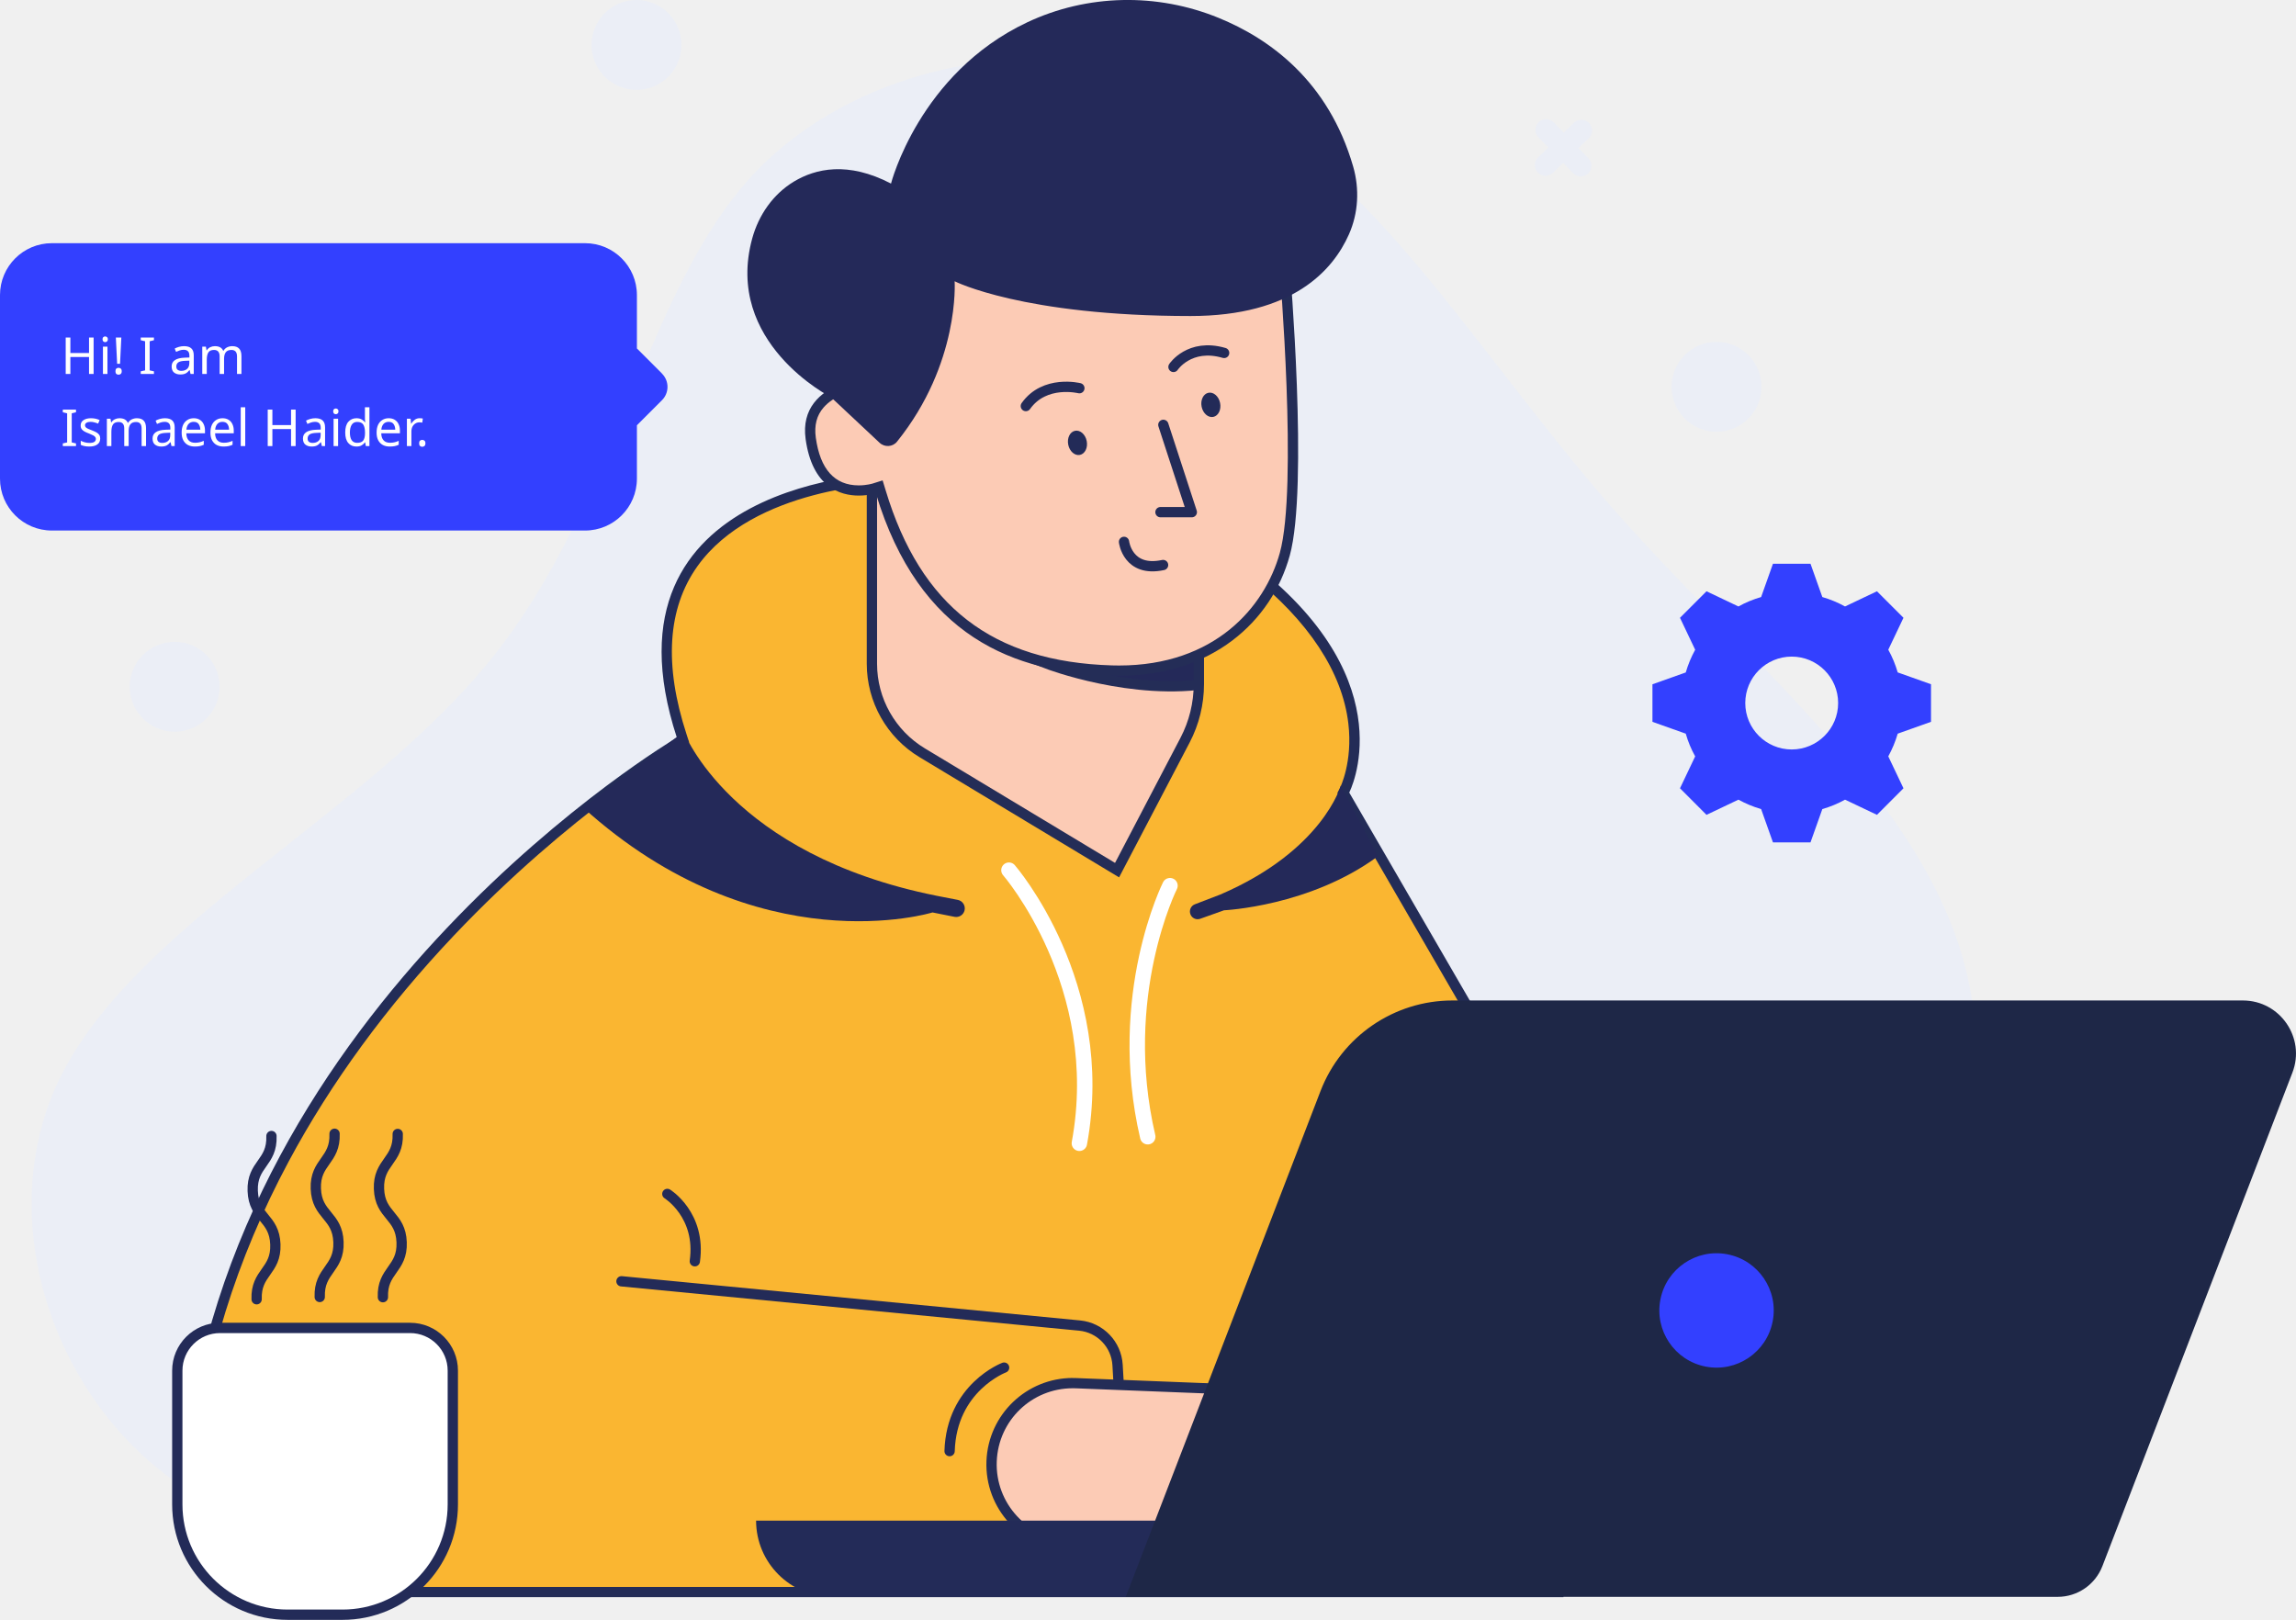
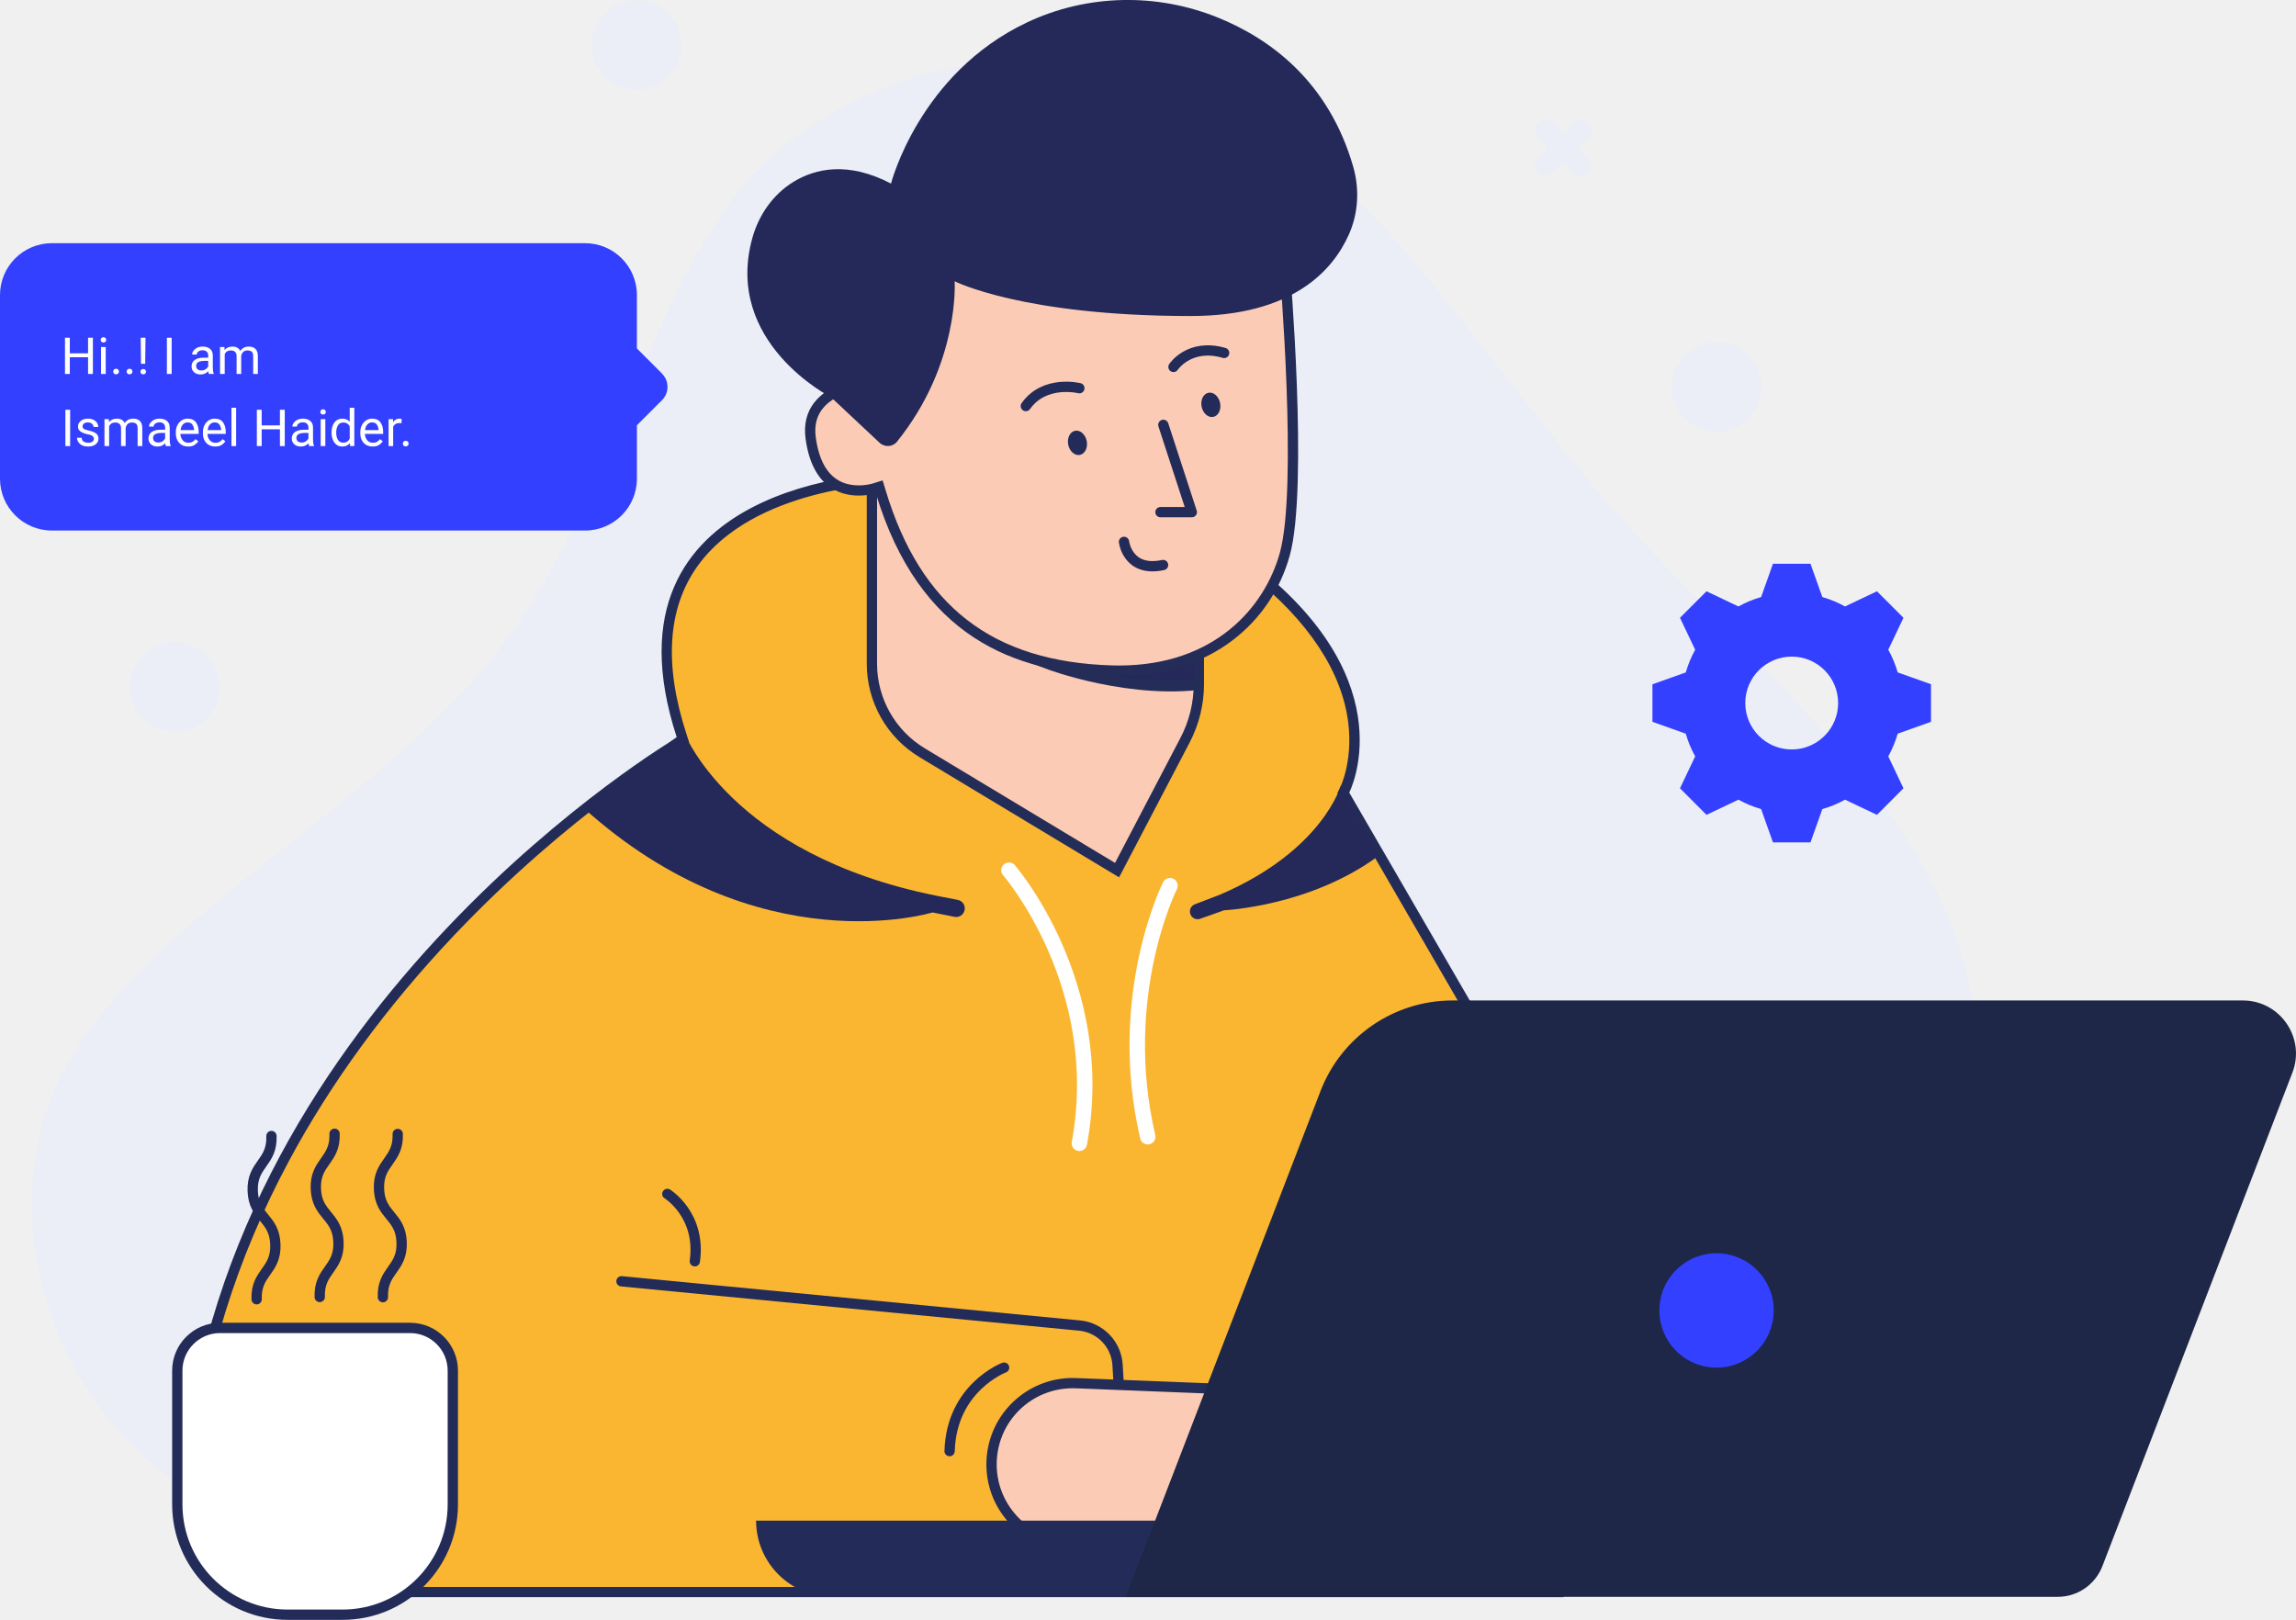
<svg xmlns="http://www.w3.org/2000/svg" id="hero-img" viewBox="0 0 446 314.66">
  <defs>
    <style>
            .cls-1,.cls-2,.cls-3,.cls-4,.cls-5{stroke-width:2px;}.cls-1,.cls-3{stroke:#232b58;}.cls-1,.cls-3,.cls-6{stroke-linecap:round;stroke-linejoin:round;}.cls-1,.cls-4,.cls-6{fill:none;}.cls-7{fill:#232b58;}.cls-8{fill:#3340FF;}.cls-2,.cls-9{fill:#242959;}.cls-2,.cls-4,.cls-5{stroke:#242d57;stroke-miterlimit:10;}.cls-10,.cls-5{fill:#FCCBB5;}.cls-3,.cls-11{fill:#fff;}.cls-12{fill:#1e2747;}.cls-13{fill:#ebeef6;}.cls-14{fill:#242d57;}.cls-11{font-family:Poppins-SemiBold,
            Poppins;font-size:9.91px;}.cls-15{clip-path:url(#clippath);}.cls-16{fill:#fab631;}.cls-17{fill:#232c57;}.cls-6{stroke:#fff;stroke-width:3px;}
        </style>
    <clipPath id="clippath">
      <path class="cls-5" d="M169.37,93.68v35.26c0,7.08,3.71,13.65,9.78,17.3l37.84,22.79,13.21-25.25c1.76-3.36,2.68-7.1,2.68-10.9v-12.97l-57.13-30.37-6.37-.94v5.06Z" />
    </clipPath>
  </defs>
  <g id="blob">
    <path class="cls-13" d="M95.19,128.29c25.06-30.92,29.67-71.75,51.61-94.93,22.17-22.97,61.66-28.5,91-14.02,29.34,14.49,48.75,48.77,75.14,79.03,26.38,30.05,59.96,56.28,68.65,88.89,8.69,32.61-7.31,71.58-34.47,94.56-27.15,23.2-65.03,30.61-96.04,27.06-31.21-3.32-55.12-17.63-90.72-17.27-35.39,.35-82.24,15.56-114.33,2.72-31.86-12.63-48.95-53.1-34.96-83.73,14.21-30.63,59.28-51.63,84.12-82.33Z" />
  </g>
  <g id="accents">
    <circle class="cls-13" cx="123.64" cy="8.73" r="8.73" />
    <circle class="cls-13" cx="33.93" cy="133.41" r="8.73" />
    <circle class="cls-13" cx="333.44" cy="75.14" r="8.73" />
    <path class="cls-13" d="M305.74,23.85l-1.99,1.92-1.92-1.99c-.8-.83-2.12-.85-2.94-.05s-.85,2.12-.05,2.94l1.92,1.99-1.99,1.92c-.83,.8-.85,2.12-.05,2.94,.8,.83,2.12,.85,2.94,.05l1.99-1.92,1.92,1.99c.8,.83,2.12,.85,2.94,.05s.85-2.12,.05-2.94l-1.92-1.99,1.99-1.92c.83-.8,.85-2.12,.05-2.94s-2.12-.85-2.94-.05Z" />
    <path id="cog" class="cls-8" d="M375.1,140.21v-7.29l-6.47-2.3c-.45-1.55-1.06-3.03-1.83-4.41l2.95-6.2-5.15-5.15-6.2,2.95c-1.38-.76-2.86-1.38-4.41-1.83l-2.3-6.47h-7.29l-2.3,6.47c-1.55,.45-3.03,1.06-4.41,1.83l-6.2-2.95-5.15,5.15,2.95,6.21c-.76,1.38-1.38,2.86-1.83,4.41l-6.47,2.3v7.29l6.47,2.3c.44,1.55,1.06,3.03,1.83,4.41l-2.95,6.2,5.15,5.16,6.2-2.95c1.38,.76,2.86,1.38,4.41,1.83l2.3,6.47h7.29l2.3-6.47c1.55-.45,3.03-1.06,4.41-1.83l6.2,2.95,5.15-5.16-2.95-6.2c.76-1.38,1.38-2.86,1.83-4.41l6.47-2.3Zm-27.06,5.38c-4.98,0-9.02-4.04-9.02-9.02s4.04-9.02,9.02-9.02,9.02,4.04,9.02,9.02-4.04,9.02-9.02,9.02Z" />
  </g>
  <g id="body">
    <g>
      <path class="cls-16" d="M59.02,309.27c-6.31,0-12.35-2.68-16.59-7.35-4.22-4.65-6.3-10.89-5.7-17.12,4.45-46.25,30.09-82.01,50.81-103.87,22.49-23.73,44.22-36.66,44.43-36.78l.69-.41-.25-.76c-4.52-13.84-3.77-25.12,2.23-33.55,11.27-15.82,37.48-16.45,37.75-16.46,.13-.01,3.83-.42,9.68-.42,14.28,0,41.23,2.38,61.39,18.29,27.92,22.04,18.16,41.83,17.73,42.67l-.25,.49,25.86,44.62,6.64,13.69,9.16,96.95H59.02Z" />
      <path class="cls-17" d="M182.07,93.56c14.15,0,40.85,2.35,60.77,18.07,11.31,8.93,17.91,18.93,19.08,28.93,.88,7.49-1.6,12.45-1.62,12.49l-.51,.98,.55,.95,25.55,44.08,6.56,13.53,9.04,95.68H59.02c-6.02,0-11.8-2.56-15.85-7.02-4.03-4.44-6.01-10.4-5.44-16.35,1.95-20.27,8.13-40.22,18.36-59.3,8.2-15.3,19.02-30.08,32.14-43.93,22.4-23.64,44.04-36.53,44.26-36.65l1.38-.82-.5-1.53c-4.42-13.51-3.71-24.49,2.09-32.65,10.95-15.4,36.7-16.04,36.96-16.05h.19s3.69-.42,9.47-.42m0-2c-5.98,0-9.69,.42-9.69,.42,0,0-57.36,.98-40.91,51.32,0,0-87.05,51.3-95.73,141.41-1.32,13.71,9.51,25.56,23.29,25.56h244.67l-9.28-98.23-6.75-13.92-25.59-44.15s10.97-21.04-18-43.91c-20.42-16.13-47.7-18.51-62.01-18.51h0Z" />
    </g>
    <path class="cls-9" d="M132.83,142.14s9.02,23.84,49.11,31.87l4.11,.8c.93,.18,1.53,1.1,1.32,2.02h0c-.2,.89-1.07,1.45-1.96,1.27l-4.27-.85s-33.78,10.45-67.89-20.39l19.59-14.72Z" />
    <path class="cls-9" d="M260.45,152.6s-3.48,12.62-23.43,21.18l-4.9,1.88c-.79,.29-1.19,1.18-.87,1.97h0c.3,.74,1.11,1.11,1.86,.86l4.66-1.66s16.68-.75,29.9-10.5l-7.22-13.73Z" />
    <path class="cls-6" d="M195.99,169.04s19.35,22.26,13.68,53.05" />
    <path class="cls-6" d="M227.27,172.05s-10.72,21.32-4.32,48.77" />
    <path class="cls-1" d="M129.63,231.93s6.61,4.08,5.34,13.08" />
    <path class="cls-1" d="M120.72,248.9l89,8.6c4.01,.39,7.14,3.65,7.37,7.67l.26,4.53" />
    <g>
      <path class="cls-10" d="M207.78,300.25c-8.7-.34-15.5-7.7-15.16-16.4,.34-8.5,7.26-15.17,15.77-15.17,.21,0,.42,0,.64,.01l37.5,1.48c.18,0,.3,.11,.36,.16,.09,.1,.14,.23,.14,.37l-1.21,30.53c-.01,.28-.24,.49-.51,.49l-37.52-1.48Z" />
      <path class="cls-14" d="M208.39,269.68c.2,0,.4,0,.6,.01l37.01,1.46-1.17,29.56-37.01-1.46c-8.15-.32-14.52-7.21-14.2-15.36,.31-7.97,6.8-14.21,14.77-14.21m0-2c-8.97,0-16.41,7.09-16.77,16.13-.37,9.27,6.85,17.07,16.11,17.44l37.5,1.48s.04,0,.06,0c.81,0,1.48-.64,1.51-1.45l1.21-30.53c.03-.83-.62-1.54-1.45-1.57l-37.5-1.48c-.23,0-.45-.01-.67-.01h0Z" />
    </g>
    <path class="cls-1" d="M195.05,265.67s-10.22,3.84-10.59,16.22" />
  </g>
  <g id="cup">
    <path class="cls-3" d="M42.74,257.96h36.92c4.58,0,8.3,3.72,8.3,8.3v25.98c0,11.83-9.6,21.43-21.43,21.43h-10.66c-11.83,0-21.43-9.6-21.43-21.43v-25.98c0-4.58,3.72-8.3,8.3-8.3Z" />
    <path class="cls-1" d="M74.38,251.99c-.19-5.26,3.83-5.4,3.64-10.66s-4.21-5.12-4.4-10.38,3.83-5.41,3.64-10.67" />
    <path class="cls-1" d="M62.11,251.95c-.19-5.26,3.83-5.4,3.64-10.66s-4.21-5.12-4.4-10.38,3.83-5.41,3.64-10.67" />
    <path class="cls-1" d="M49.85,252.39c-.19-5.26,3.83-5.4,3.64-10.66s-4.21-5.12-4.4-10.38,3.83-5.41,3.64-10.67" />
  </g>
  <g id="speech-bubble">
    <path class="cls-8" d="M128.59,72.56l-4.87-4.87v-10.37c0-5.57-4.51-10.08-10.08-10.08H10.08c-5.57,0-10.08,4.51-10.08,10.08v35.66c0,5.57,4.51,10.08,10.08,10.08H113.64c5.57,0,10.08-4.51,10.08-10.08v-10.37l4.87-4.87c1.43-1.43,1.43-3.74,0-5.16Z" />
    <text class="cls-11" transform="translate(11.81 72.65)">
-       <tspan x="0" y="0">Hi! I am</tspan>
-       <tspan x="0" y="14">Ismaeel Haider.</tspan>
+       <tspan x="0" y="0" font-family="Roboto, Helvetica, Arial, sans-serif">Hi..! I am</tspan>
+       <tspan x="0" y="14" font-family="Roboto, Helvetica, Arial, sans-serif">Ismaeel Haider.</tspan>
    </text>
  </g>
  <g id="head">
    <g id="neck">
      <path class="cls-10" d="M169.37,93.68v35.26c0,7.08,3.71,13.65,9.78,17.3l37.84,22.79,13.21-25.25c1.76-3.36,2.68-7.1,2.68-10.9v-12.97l-57.13-30.37-6.37-.94v5.06Z" />
      <g class="cls-15">
        <path class="cls-2" d="M203.46,128.95s16.69,6.38,31.96,3.71l-1.75-14-30.21,10.29Z" />
      </g>
      <path class="cls-4" d="M169.37,93.68v35.26c0,7.08,3.71,13.65,9.78,17.3l37.84,22.79,13.21-25.25c1.76-3.36,2.68-7.1,2.68-10.9v-12.97l-57.13-30.37-6.37-.94v5.06Z" />
    </g>
    <g id="face">
      <path class="cls-10" d="M217.36,130.29c-.46,0-.92,0-1.38-.02-23.71-.71-37.98-11.74-44.91-34.72l-.29-.98-.97,.32s-1.29,.41-3,.41c-3.63,0-8.19-1.76-9.34-10.14-.37-2.71,.2-4.89,1.75-6.67,3.97-4.55,13.18-5.04,16.95-5.04,1.16,0,1.87,.05,1.89,.05l.94,.06,3.53-27.64,67.01-1.58v7.35c.04,.51,3.6,43.08,.04,55.97-3.03,10.94-13.08,22.63-32.21,22.63Z" />
      <path class="cls-14" d="M248.54,45.37v6.49c.04,.43,3.59,42.81,.07,55.53-2.93,10.58-12.67,21.89-31.24,21.89-.45,0-.9,0-1.35-.02-23.22-.69-37.19-11.5-43.98-34.01l-.59-1.93-1.93,.61s-1.16,.36-2.7,.36c-4.69,0-7.5-3.12-8.35-9.27-.33-2.4,.17-4.32,1.52-5.87,3.8-4.36,13.36-4.7,16.2-4.7,1.12,0,1.82,.04,1.82,.04l1.88,.12,.24-1.87,3.3-25.85,65.12-1.54m2-2.05l-68.89,1.62-3.51,27.56s-.74-.05-1.96-.05c-5.62,0-21.31,1.05-19.7,12.84,1.29,9.38,6.72,11,10.33,11,1.91,0,3.31-.45,3.31-.45,8.44,27.98,26.99,34.87,45.83,35.43,.48,.01,.95,.02,1.41,.02,18.03,0,29.61-10.48,33.17-23.36,3.66-13.22,0-56.24,0-56.24v-8.37h0Z" />
    </g>
    <path id="hair" class="cls-9" d="M185.44,54.65s1.04,15.94-11.19,31.14c-.84,1.05-2.41,1.14-3.39,.22l-9.46-8.87s-20.83-10.53-15.28-30.82c1.25-4.56,4.05-8.6,8.1-11.05,4.2-2.53,10.49-3.97,18.86,.39,0,0,5.46-21.41,26.43-31.31,11.7-5.52,25.26-5.77,37.23-.87,9.91,4.05,21.31,12.26,26.11,28.86,1.26,4.36,1.02,9.05-.82,13.19-3.09,6.97-10.91,15.86-30.75,15.86-32.62,0-45.83-6.75-45.83-6.75Z" />
    <polyline id="nose" class="cls-1" points="225.42 99.49 231.51 99.49 225.98 82.53" />
    <path id="eyebrow-right" class="cls-1" d="M209.67,75.41s-6.75-1.69-10.4,3.47" />
    <path id="eyebrow-right-2" class="cls-1" d="M227.95,71.28s3.09-4.69,9.84-2.72" />
    <ellipse id="eye-left" class="cls-7" cx="209.3" cy="86.04" rx="1.83" ry="2.39" transform="translate(-12.84 42.86) rotate(-11.35)" />
    <ellipse id="eye-right" class="cls-7" cx="235.21" cy="78.66" rx="1.83" ry="2.39" transform="translate(-10.88 47.81) rotate(-11.35)" />
    <path class="cls-1" d="M218.34,105.26s.7,5.98,7.59,4.5" />
  </g>
  <g id="laptop">
    <path class="cls-7" d="M146.87,295.39h81.54v14.81h-66.73c-8.17,0-14.81-6.64-14.81-14.81h0Z" />
    <path class="cls-12" d="M435.67,194.35h-153.53c-11.36,0-21.55,7-25.63,17.6l-37.83,98.25h181.02c3.85,0,7.3-2.37,8.69-5.96l36.91-95.87c2.6-6.75-2.39-14.02-9.62-14.02Z" />
    <circle class="cls-8" cx="333.44" cy="254.57" r="11.11" transform="translate(20.41 533.85) rotate(-79.1)" />
  </g>
</svg>
